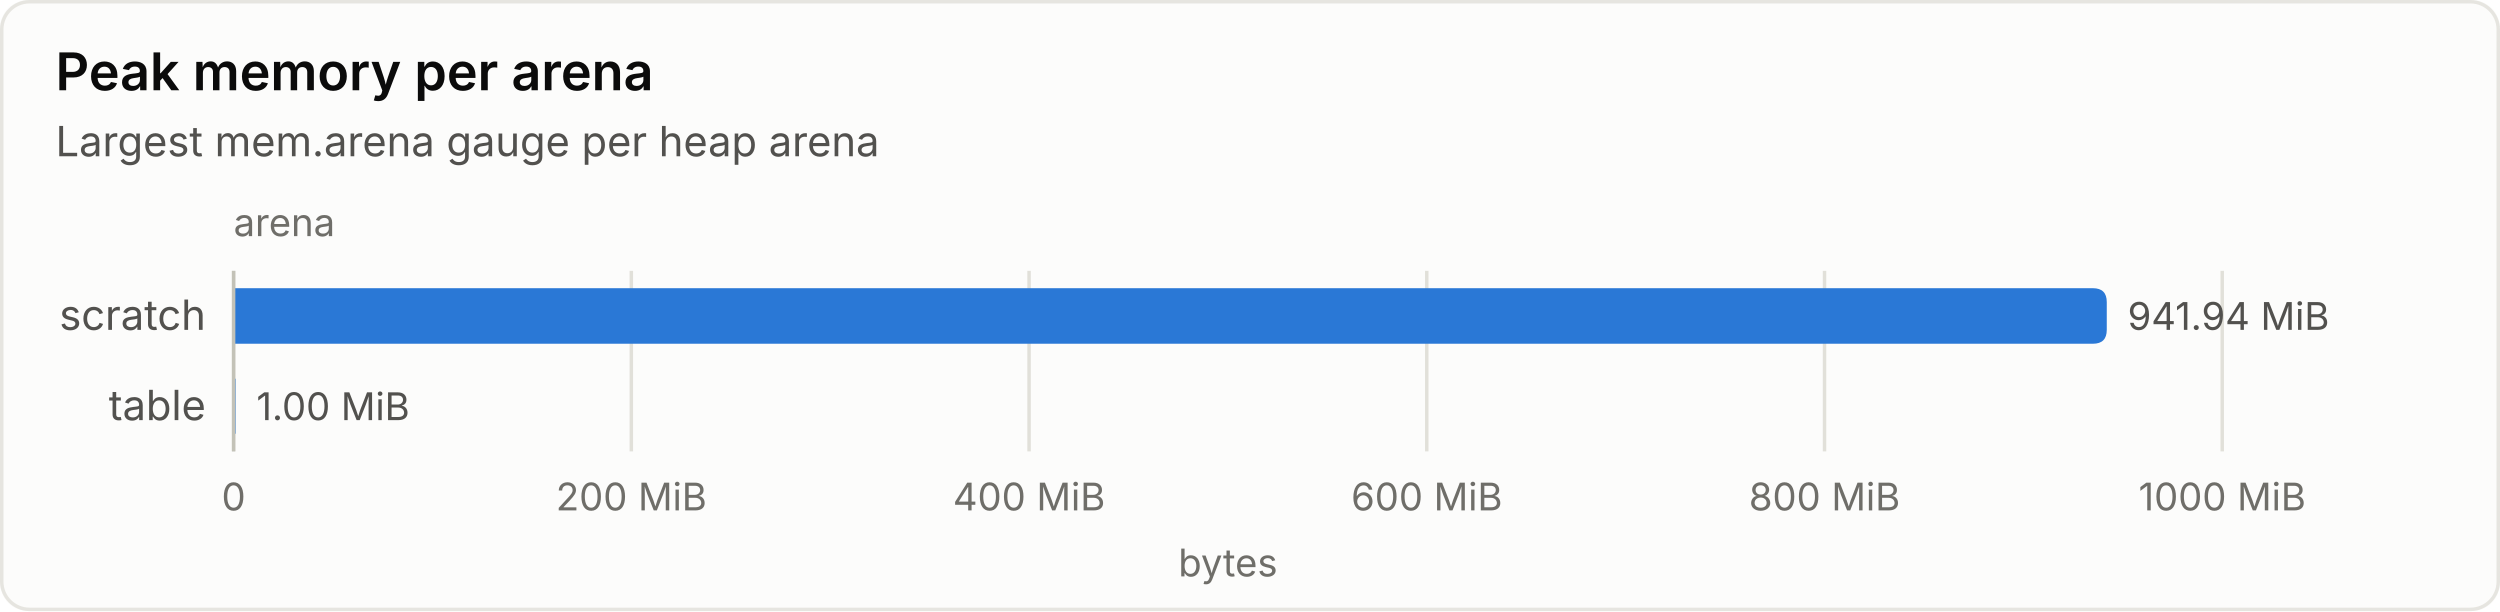
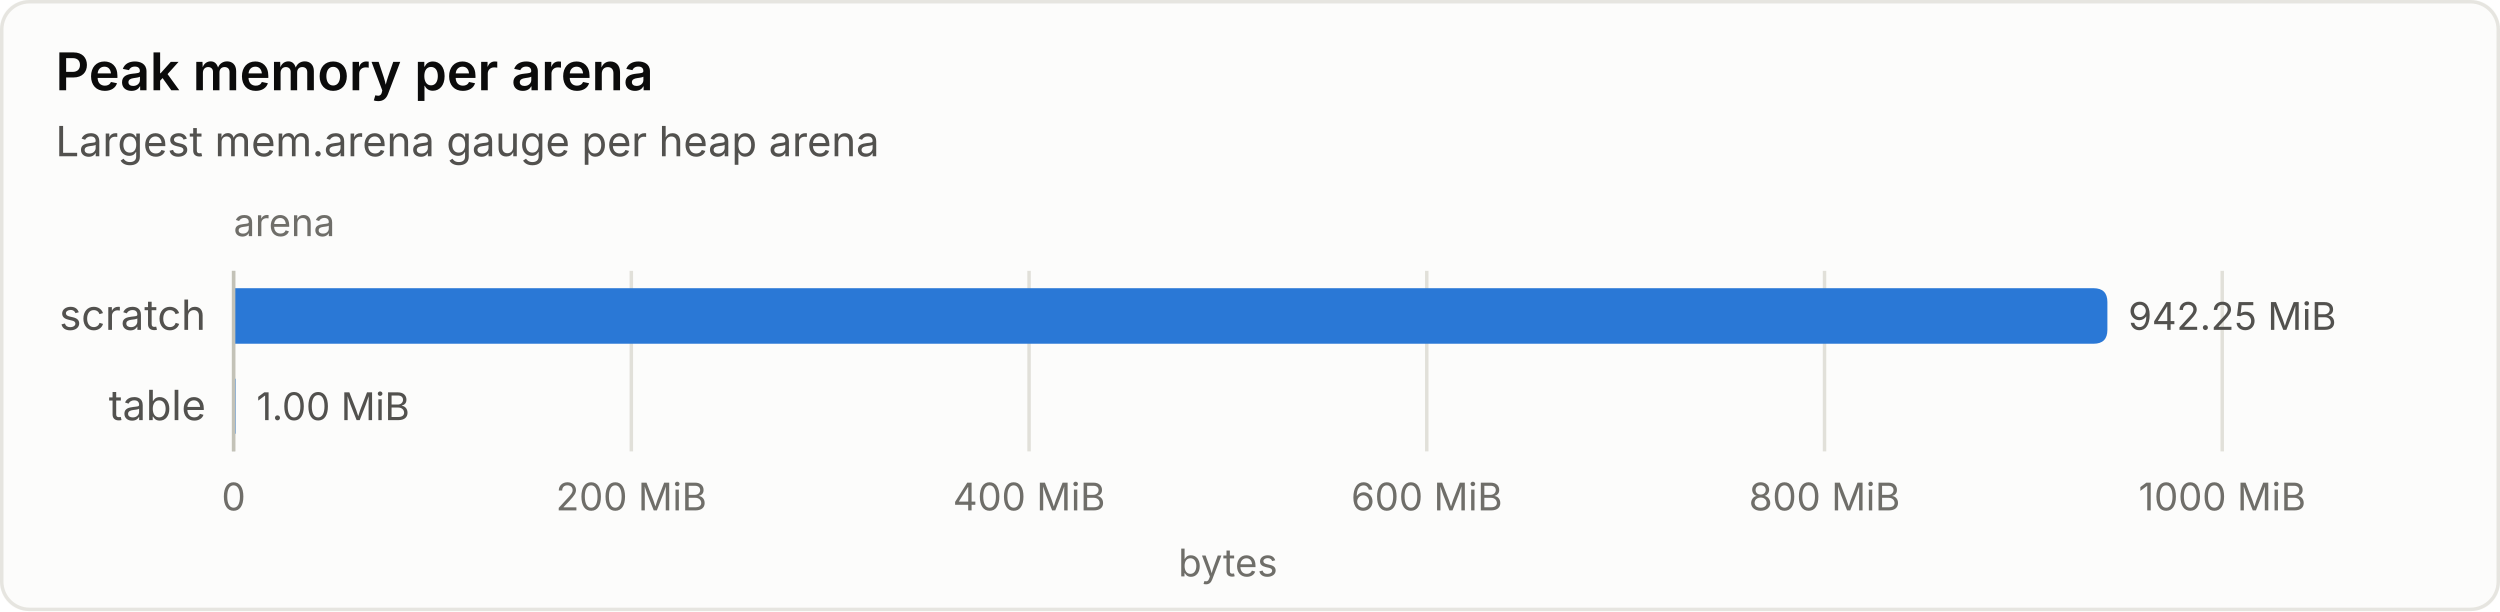
<svg xmlns="http://www.w3.org/2000/svg" width="720" height="176" viewBox="0 0 720 176" role="img" aria-labelledby="inference-arena_peak-title inference-arena_peak-desc">
  <style>text{font-family:system-ui,-apple-system,'Segoe UI',sans-serif}.line{fill:none;stroke-width:2;stroke-linejoin:round;stroke-linecap:round}.bg{fill:#fcfcfb}.frame{fill:none;stroke:#e6e5e0}.t1{fill:#0b0b0b}.t2{fill:#52514e}.t3{fill:#6f6e69}.grid{stroke:#e1e0d9}.axis{stroke:#c3c2b7}.ref{stroke:#52514e}.band{fill:#f0efec}.ring{stroke:#fcfcfb}.gap{stroke:#fcfcfb}.qx{fill:#f0efec}.qz{fill:#fcfcfb;stroke:#52514e}.emph{stroke:#52514e}.fn{fill:#a3a29c}.sn{stroke:#a3a29c}.f0{fill:#2a78d6}.s0{stroke:#2a78d6}.f1{fill:#eb6834}.s1{stroke:#eb6834}.f2{fill:#1baf7a}.s2{stroke:#1baf7a}.f3{fill:#eda100}.s3{stroke:#eda100}.f4{fill:#e87ba4}.s4{stroke:#e87ba4}.f5{fill:#008300}.s5{stroke:#008300}.f6{fill:#6250d6}.s6{stroke:#6250d6}.f7{fill:#e34948}.s7{stroke:#e34948}.q0{fill:#cde2fb}.q1{fill:#b7d3f6}.q2{fill:#9ec5f4}.q3{fill:#86b6ef}.q4{fill:#6da7ec}.q5{fill:#5598e7}.q6{fill:#3987e5}.q7{fill:#2a78d6}.q8{fill:#256abf}.q9{fill:#1c5cab}.q10{fill:#184f95}.q11{fill:#104281}.q12{fill:#0d366b}.fgood{fill:#0ca30c}.sgood{stroke:#0ca30c}.fwarn{fill:#fab219}.swarn{stroke:#fab219}.fserious{fill:#ec835a}.sserious{stroke:#ec835a}.fcrit{fill:#d03b3b}.scrit{stroke:#d03b3b}@media (prefers-color-scheme:dark){.bg{fill:#1a1a19}.frame{fill:none;stroke:#2c2c2a}.t1{fill:#f0efec}.t2{fill:#c3c2b7}.t3{fill:#898781}.grid{stroke:#2c2c2a}.axis{stroke:#383835}.ref{stroke:#c3c2b7}.band{fill:#242423}.ring{stroke:#1a1a19}.gap{stroke:#1a1a19}.qx{fill:#242423}.qz{fill:#1a1a19;stroke:#c3c2b7}.emph{stroke:#c3c2b7}.fn{fill:#6f6e69}.sn{stroke:#6f6e69}.f0{fill:#3987e5}.s0{stroke:#3987e5}.f1{fill:#d95926}.s1{stroke:#d95926}.f2{fill:#199e70}.s2{stroke:#199e70}.f3{fill:#c98500}.s3{stroke:#c98500}.f4{fill:#d55181}.s4{stroke:#d55181}.f5{fill:#008300}.s5{stroke:#008300}.f6{fill:#9085e9}.s6{stroke:#9085e9}.f7{fill:#e66767}.s7{stroke:#e66767}.q0{fill:#0d366b}.q1{fill:#104281}.q2{fill:#184f95}.q3{fill:#1c5cab}.q4{fill:#256abf}.q5{fill:#2a78d6}.q6{fill:#3987e5}.q7{fill:#5598e7}.q8{fill:#6da7ec}.q9{fill:#86b6ef}.q10{fill:#9ec5f4}.q11{fill:#b7d3f6}.q12{fill:#cde2fb}}</style>
  <rect class="bg" x="0" y="0" width="720" height="176" rx="8" />
  <rect class="frame" x="0.5" y="0.5" width="719" height="175" rx="8" />
  <text class="t1" x="16" y="26" font-size="15" font-weight="600">Peak memory per arena</text>
  <text class="t2" x="16" y="45" font-size="12">Largest mem.arena gauge per heap arena</text>
  <line class="grid" x1="67.28" y1="78" x2="67.28" y2="130" stroke-width="1" />
  <line class="grid" x1="181.82" y1="78" x2="181.82" y2="130" stroke-width="1" />
  <line class="grid" x1="296.37" y1="78" x2="296.37" y2="130" stroke-width="1" />
  <line class="grid" x1="410.91" y1="78" x2="410.91" y2="130" stroke-width="1" />
  <line class="grid" x1="525.46" y1="78" x2="525.46" y2="130" stroke-width="1" />
  <line class="grid" x1="640" y1="78" x2="640" y2="130" stroke-width="1" />
  <text class="t3" x="67.28" y="147" font-size="11" text-anchor="middle">0</text>
  <text class="t3" x="181.82" y="147" font-size="11" text-anchor="middle">200 MiB</text>
  <text class="t3" x="296.37" y="147" font-size="11" text-anchor="middle">400 MiB</text>
  <text class="t3" x="410.91" y="147" font-size="11" text-anchor="middle">600 MiB</text>
  <text class="t3" x="525.46" y="147" font-size="11" text-anchor="middle">800 MiB</text>
  <text class="t3" x="640" y="147" font-size="11" text-anchor="middle">1000 MiB</text>
  <text class="t3" x="67.28" y="68" font-size="11" text-anchor="start">arena</text>
  <text class="t3" x="353.64" y="166" font-size="11" text-anchor="middle">bytes</text>
  <text class="t2" x="59.28" y="95" font-size="12" text-anchor="end">scratch</text>
-   <path class="f0" d="M67.28 83H602.75Q606.75 83 606.75 87V95Q606.75 99 602.75 99H67.28Z" />
-   <text class="t2" x="612.75" y="95" font-size="11">941.94 MiB</text>
+   <path class="f0" d="M67.28 83H602.93Q606.93 83 606.93 87V95Q606.93 99 602.93 99H67.28Z" />
+   <text class="t2" x="612.93" y="95" font-size="11">942.25 MiB</text>
  <text class="t2" x="59.28" y="121" font-size="12" text-anchor="end">table</text>
  <path class="f0" d="M67.28 109H67.57Q67.85 109 67.85 109.29V124.71Q67.85 125 67.57 125H67.28Z" />
  <text class="t2" x="73.85" y="121" font-size="11">1.00 MiB</text>
  <line class="axis" x1="67.28" y1="78" x2="67.28" y2="78" stroke-width="1" />
  <line class="axis" x1="67.28" y1="78" x2="67.28" y2="130" stroke-width="1" />
</svg>
